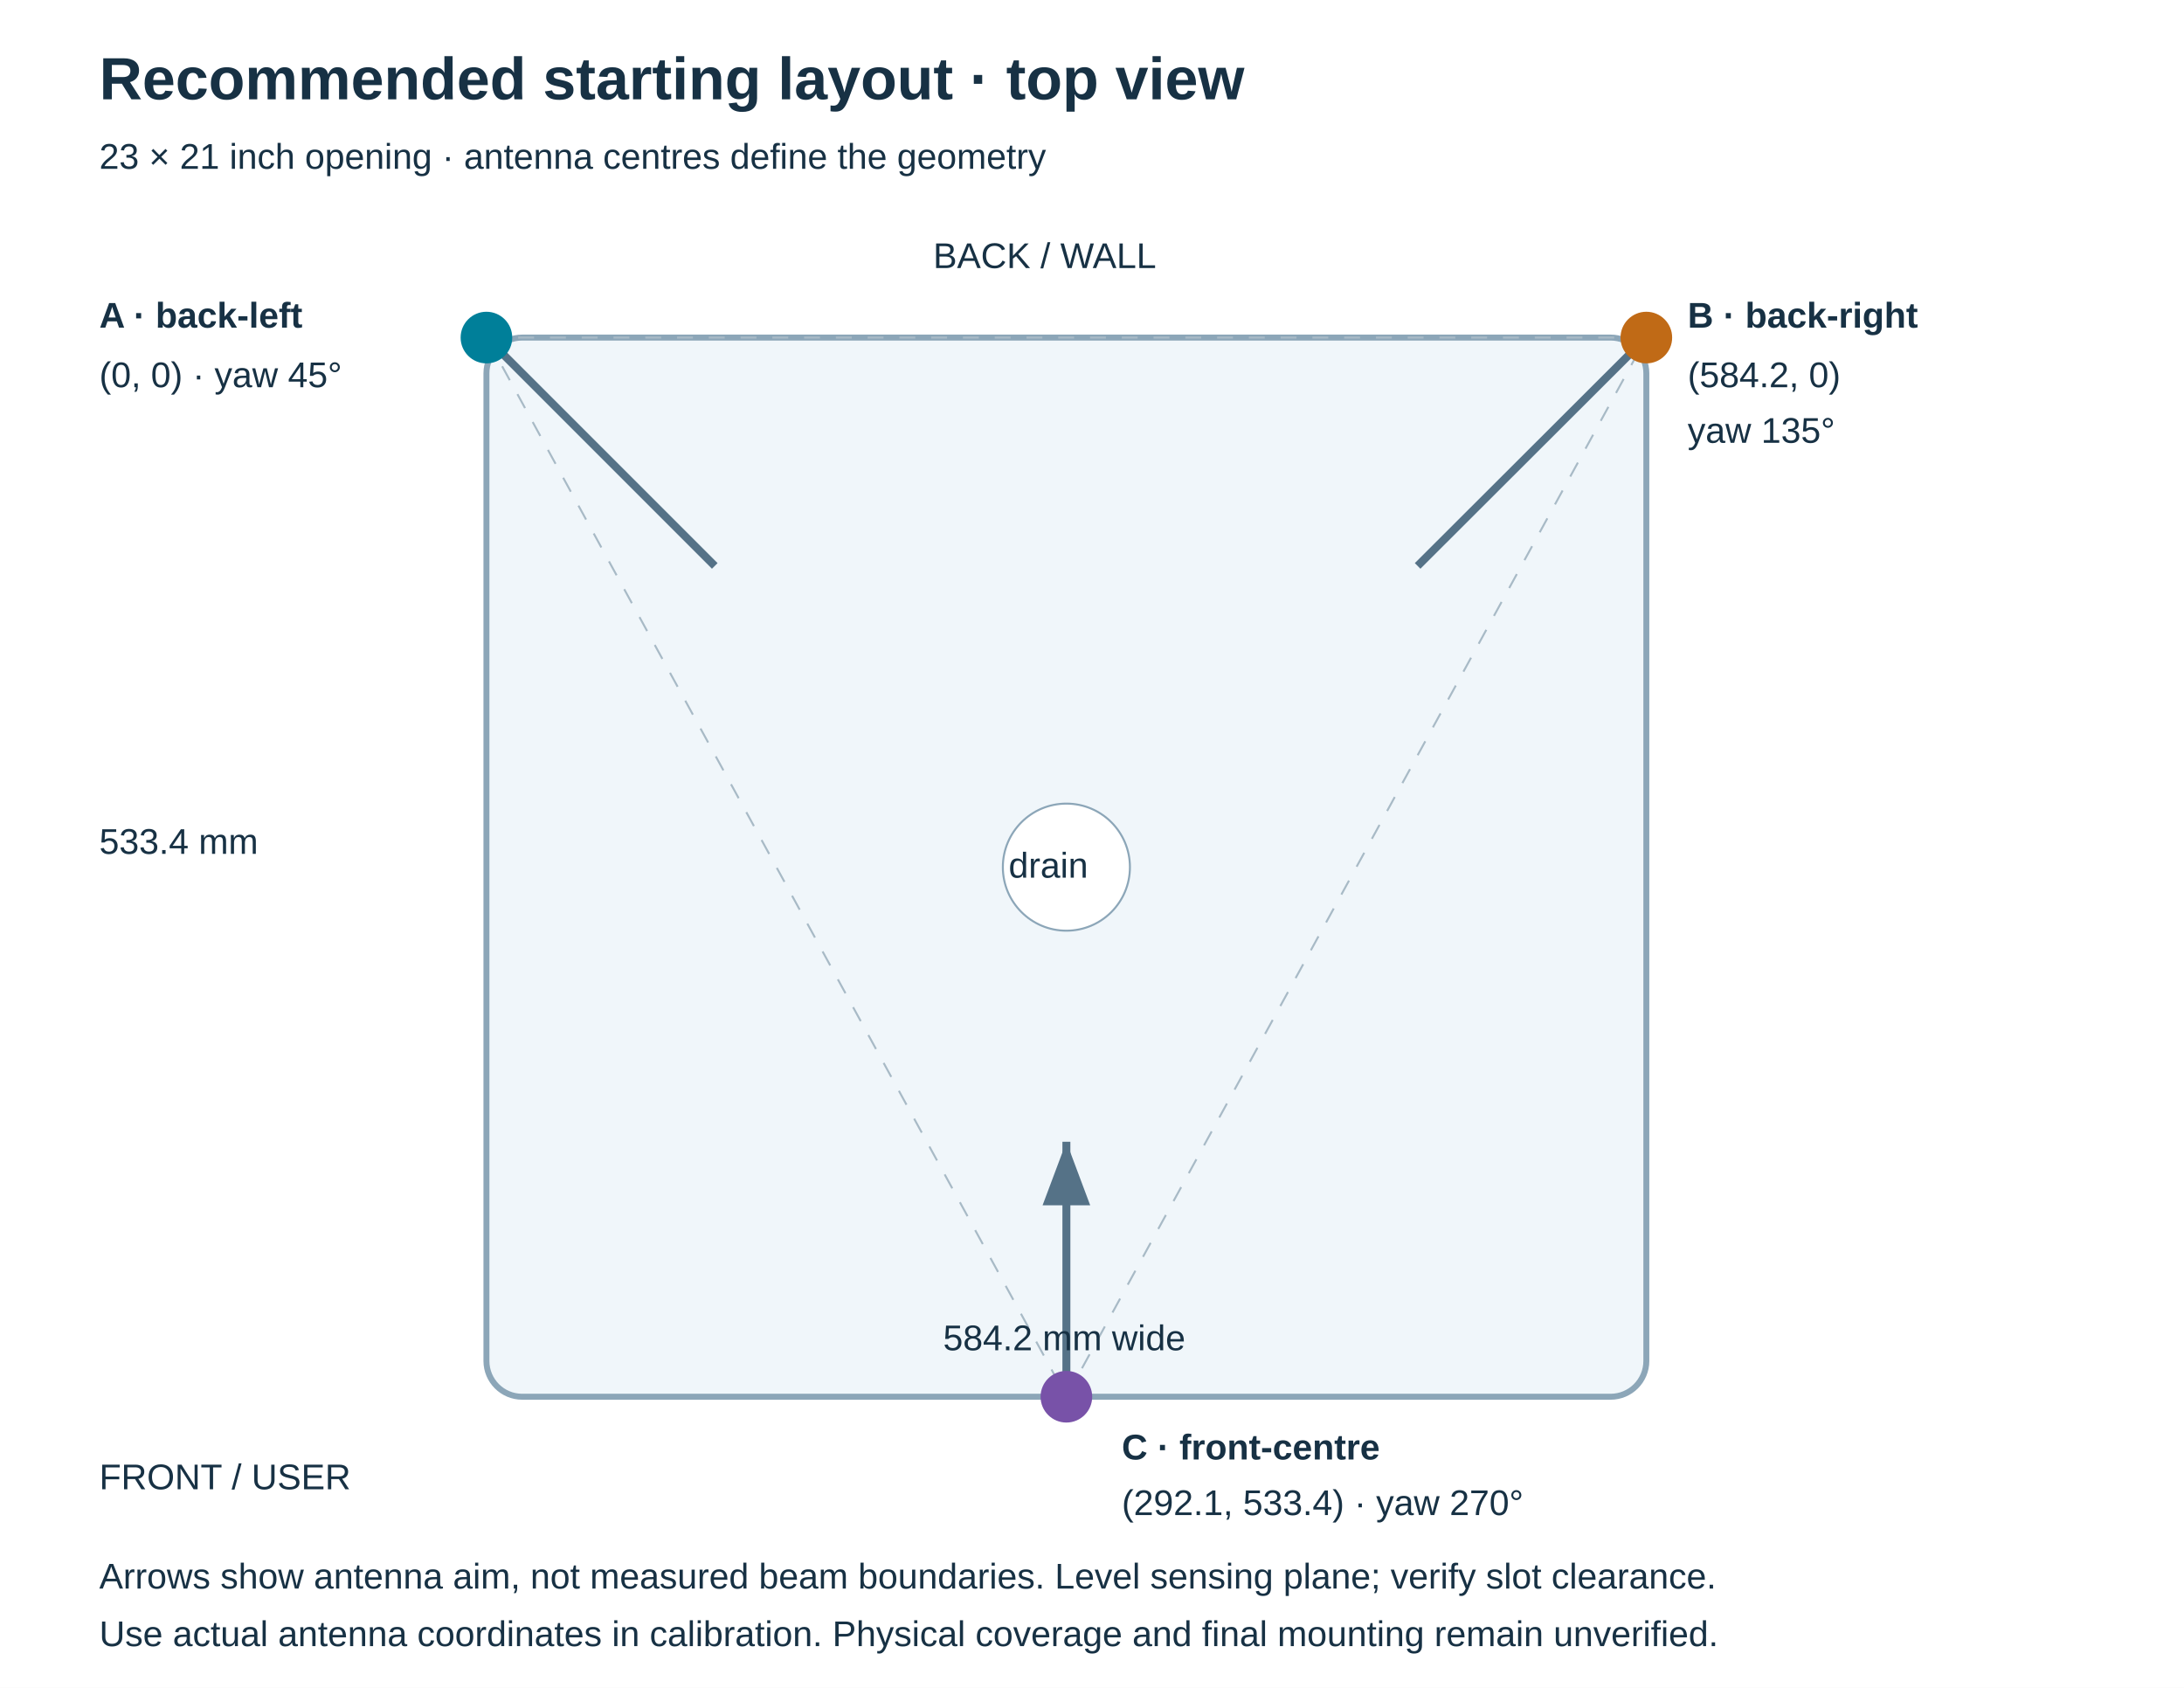
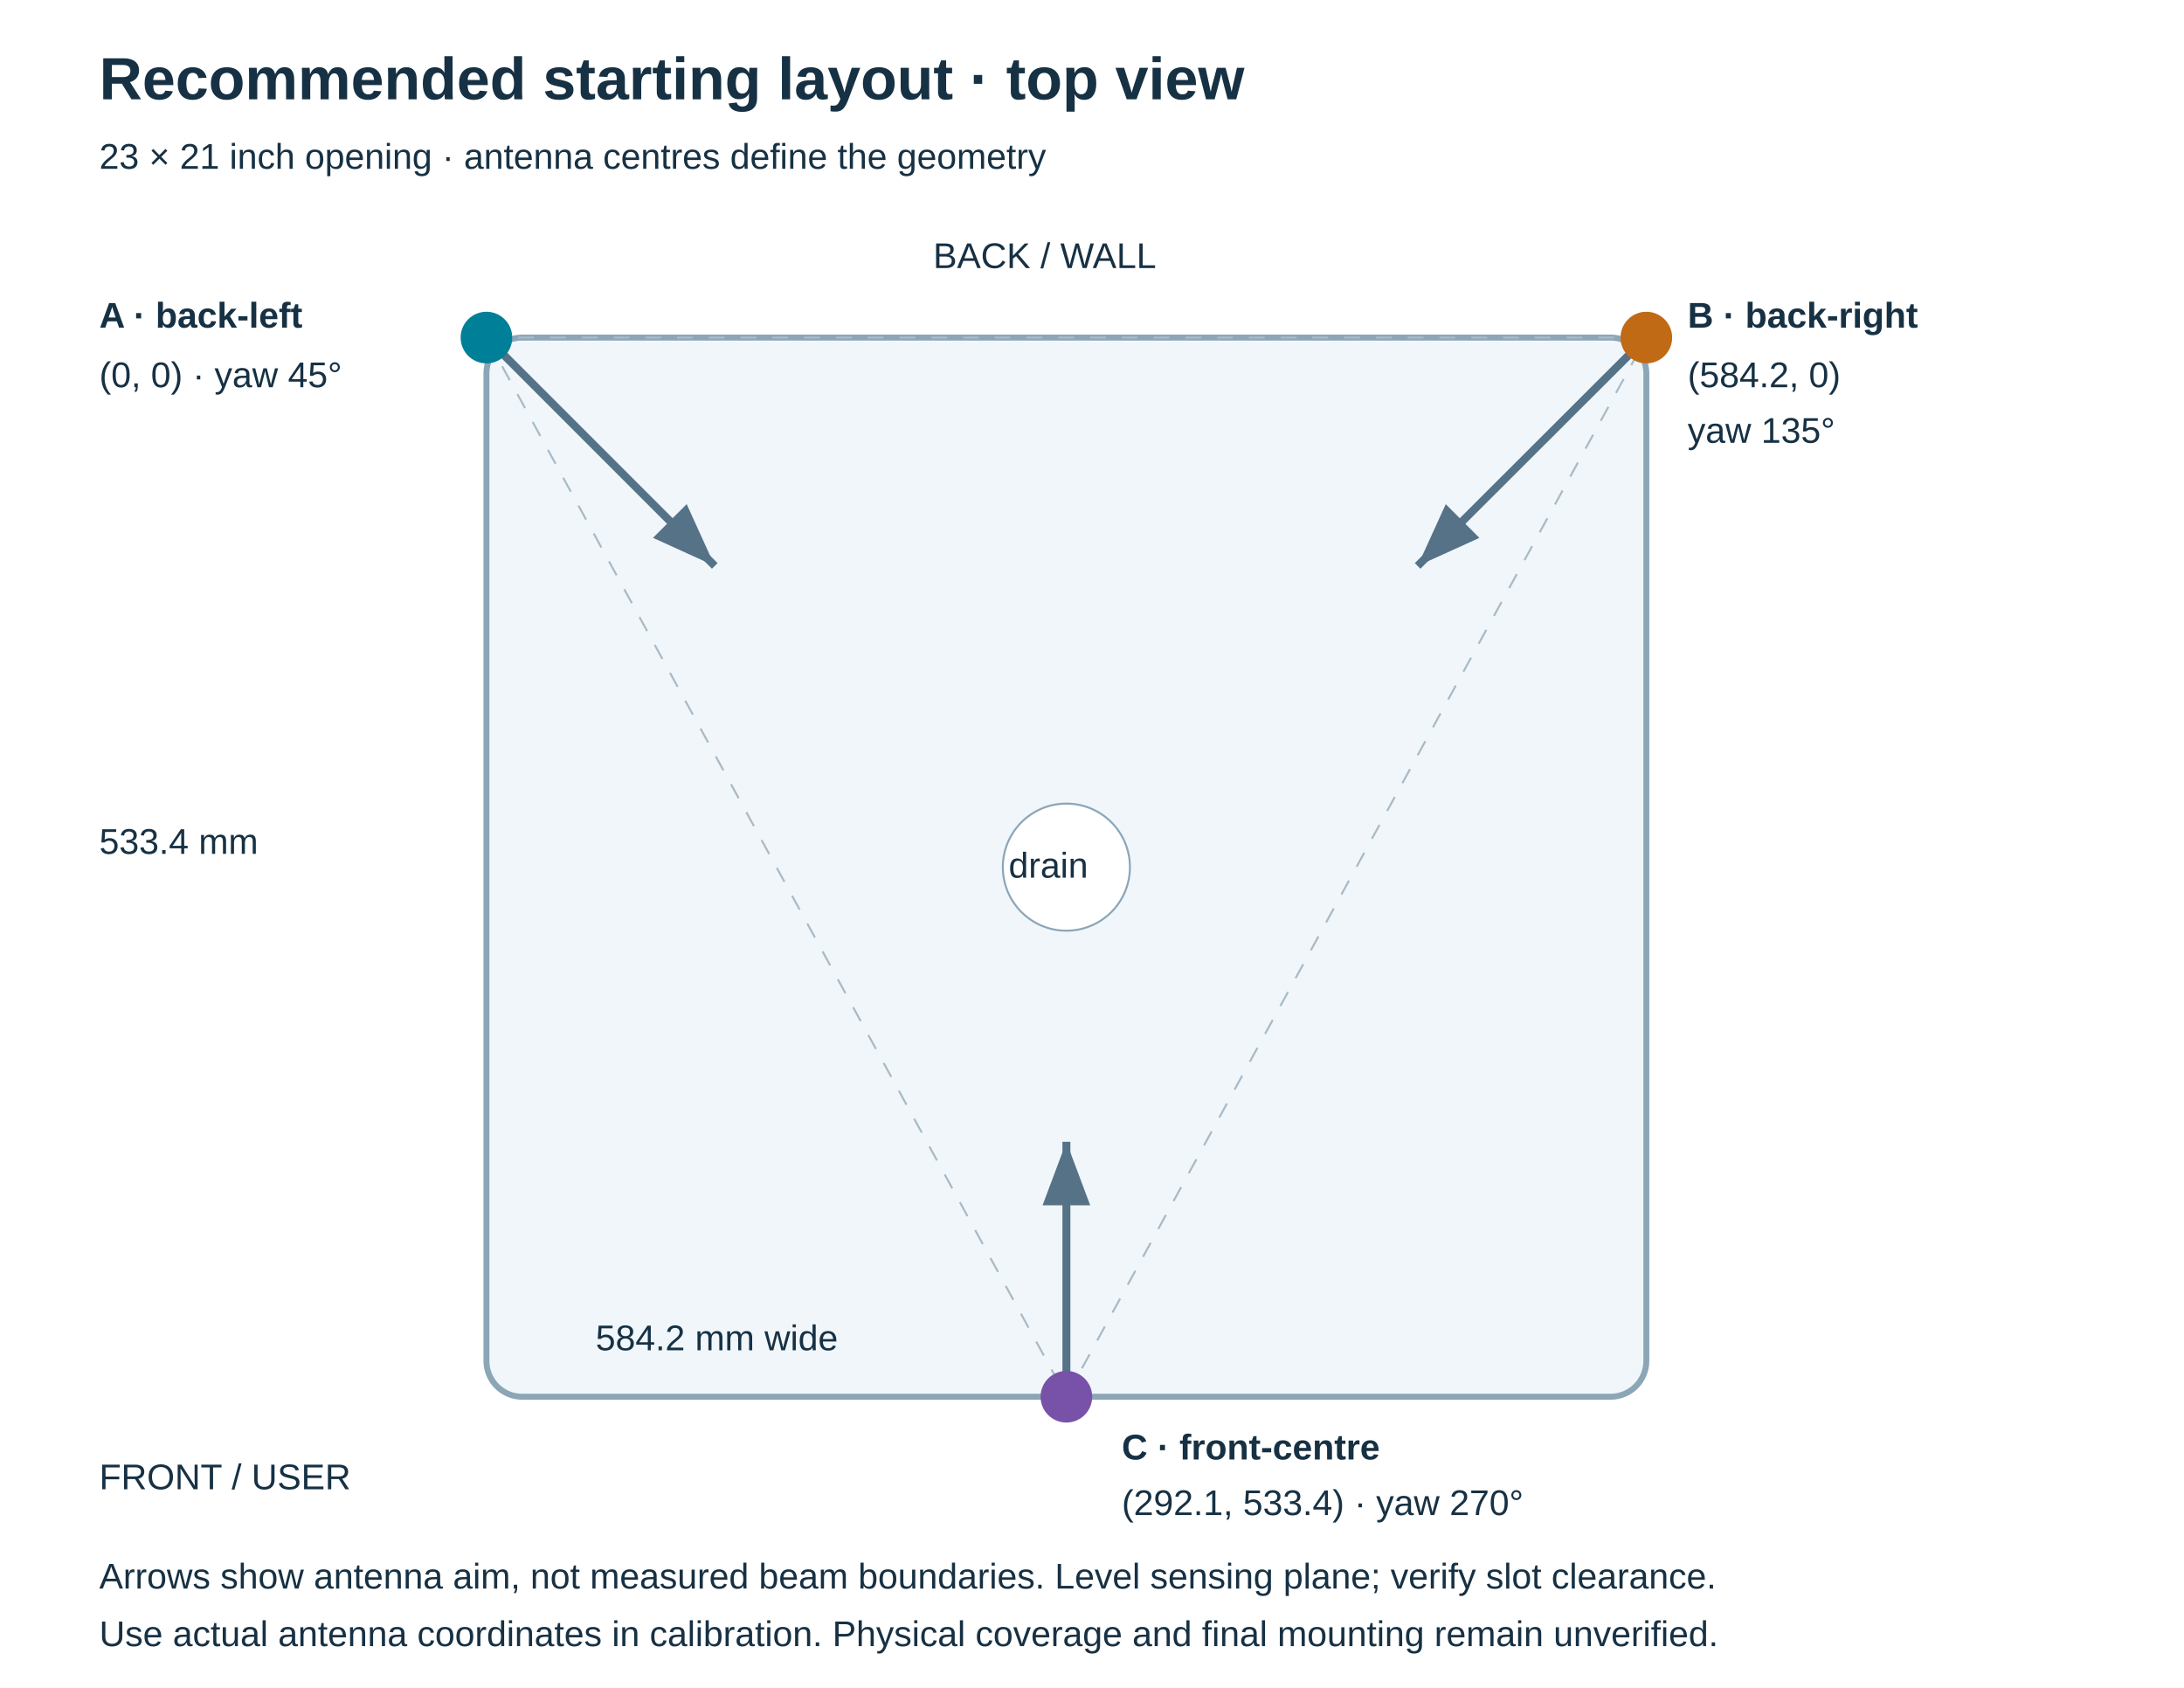
<svg xmlns="http://www.w3.org/2000/svg" width="1100" height="850" viewBox="0 0 1100 850" role="img" aria-label="Three sensor placement around sink">
  <defs>
    <marker id="a" markerWidth="10" markerHeight="10" refX="8" refY="3" orient="auto">
      <path d="M0 0 L8 3 L0 6" fill="#557287" />
    </marker>
  </defs>
  <style>text{font-family:Arial,sans-serif;fill:#173144;font-size:18px}.title{font-size:30px;font-weight:bold}</style>
  <rect width="1100" height="850" fill="white" />
  <text x="50" y="50" class="title">Recommended starting layout · top view</text>
  <text x="50" y="85">23 × 21 inch opening · antenna centres define the geometry</text>
  <text x="470" y="135">BACK / WALL</text>
  <rect x="245" y="170" width="584.2" height="533.4" rx="18" fill="#f0f6fa" stroke="#8ca6b8" stroke-width="3" />
  <path d="M245 170 L829.2 170 L537.1 703.4 Z" fill="none" stroke="#a8bac6" stroke-dasharray="8 8" />
  <circle cx="537.1" cy="436.7" r="32" fill="#fff" stroke="#8ca6b8" />
  <text x="508" y="442">drain</text>
-   <path d="M245 170 L360 285 M829.2 170 L714 285 M537.1 703.4 L537.1 575" fill="none" stroke="#557287" stroke-width="4" marker-end="url(#a)" />
+   <path d="M245 170 L360 285" fill="none" stroke="#557287" stroke-width="4" marker-end="url(#a)" />
+   <path d="M829.2 170 L714 285" fill="none" stroke="#557287" stroke-width="4" marker-end="url(#a)" />
+   <path d="M537.1 703.4 L537.1 575" fill="none" stroke="#557287" stroke-width="4" marker-end="url(#a)" />
  <circle cx="245" cy="170" r="13" fill="#007f99" />
  <circle cx="829.2" cy="170" r="13" fill="#c06a16" />
  <circle cx="537.1" cy="703.4" r="13" fill="#7852a8" />
  <text x="50" y="165" style="font-weight:bold">A · back-left</text>
  <text x="50" y="195">(0, 0) · yaw 45°</text>
  <text x="850" y="165" style="font-weight:bold">B · back-right</text>
  <text x="850" y="195">(584.2, 0)</text>
  <text x="850" y="223">yaw 135°</text>
  <text x="565" y="735" style="font-weight:bold">C · front-centre</text>
  <text x="565" y="763">(292.1, 533.4) · yaw 270°</text>
  <text x="50" y="430">533.4 mm</text>
-   <text x="475" y="680">584.2 mm wide</text>
+   <text x="300" y="680">584.2 mm wide</text>
  <text x="50" y="750">FRONT / USER</text>
  <text x="50" y="800">Arrows show antenna aim, not measured beam boundaries. Level sensing plane; verify slot clearance.</text>
  <text x="50" y="829">Use actual antenna coordinates in calibration. Physical coverage and final mounting remain unverified.</text>
</svg>
